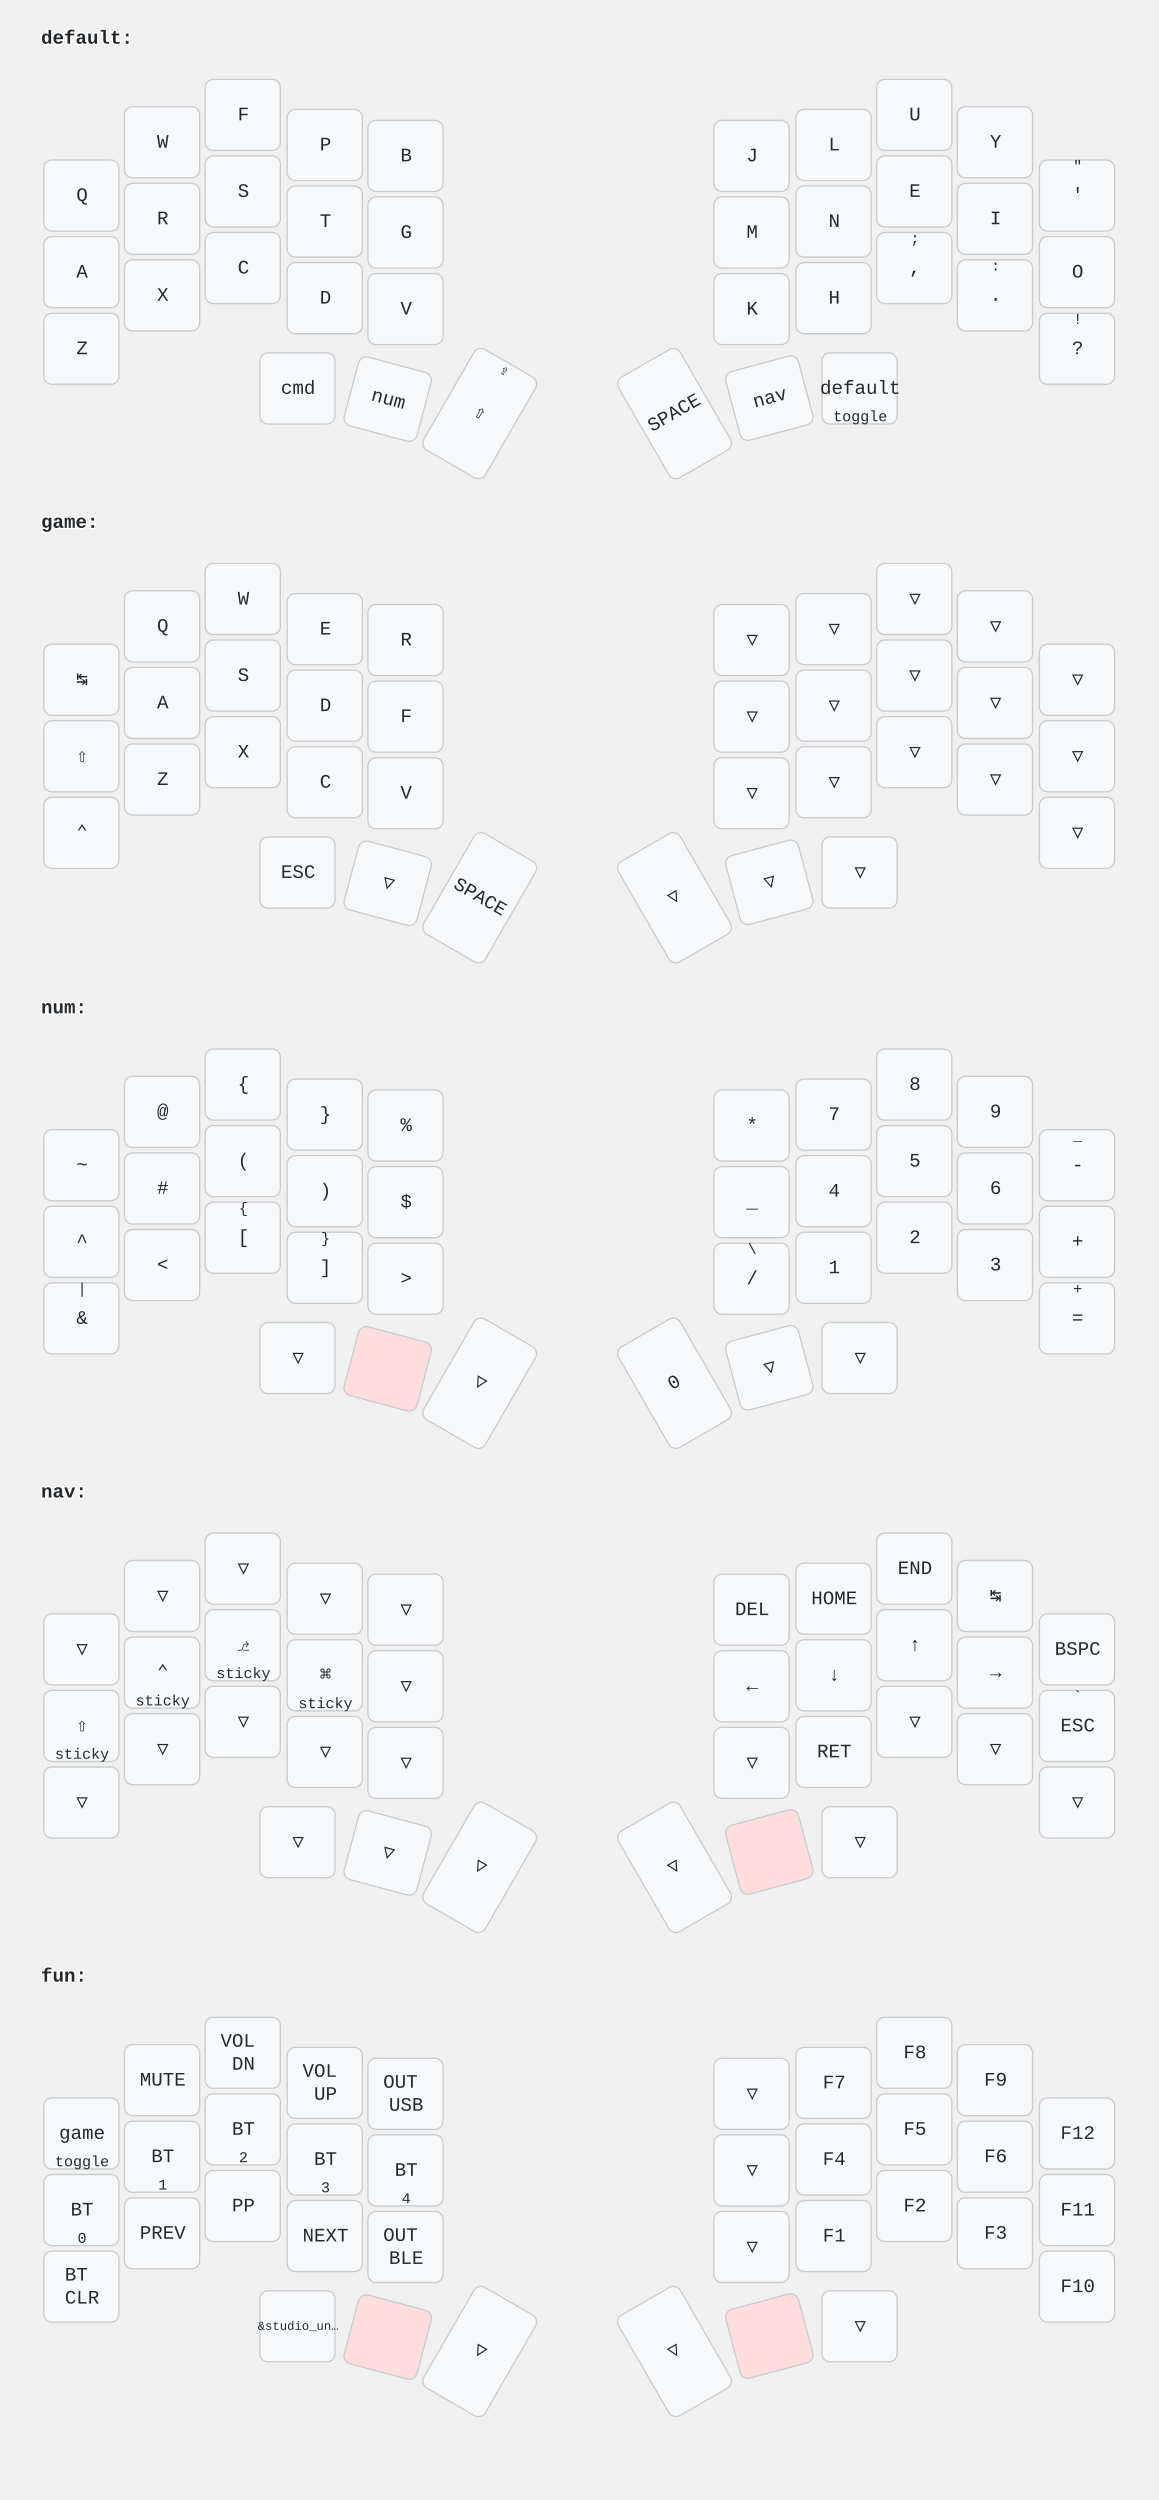
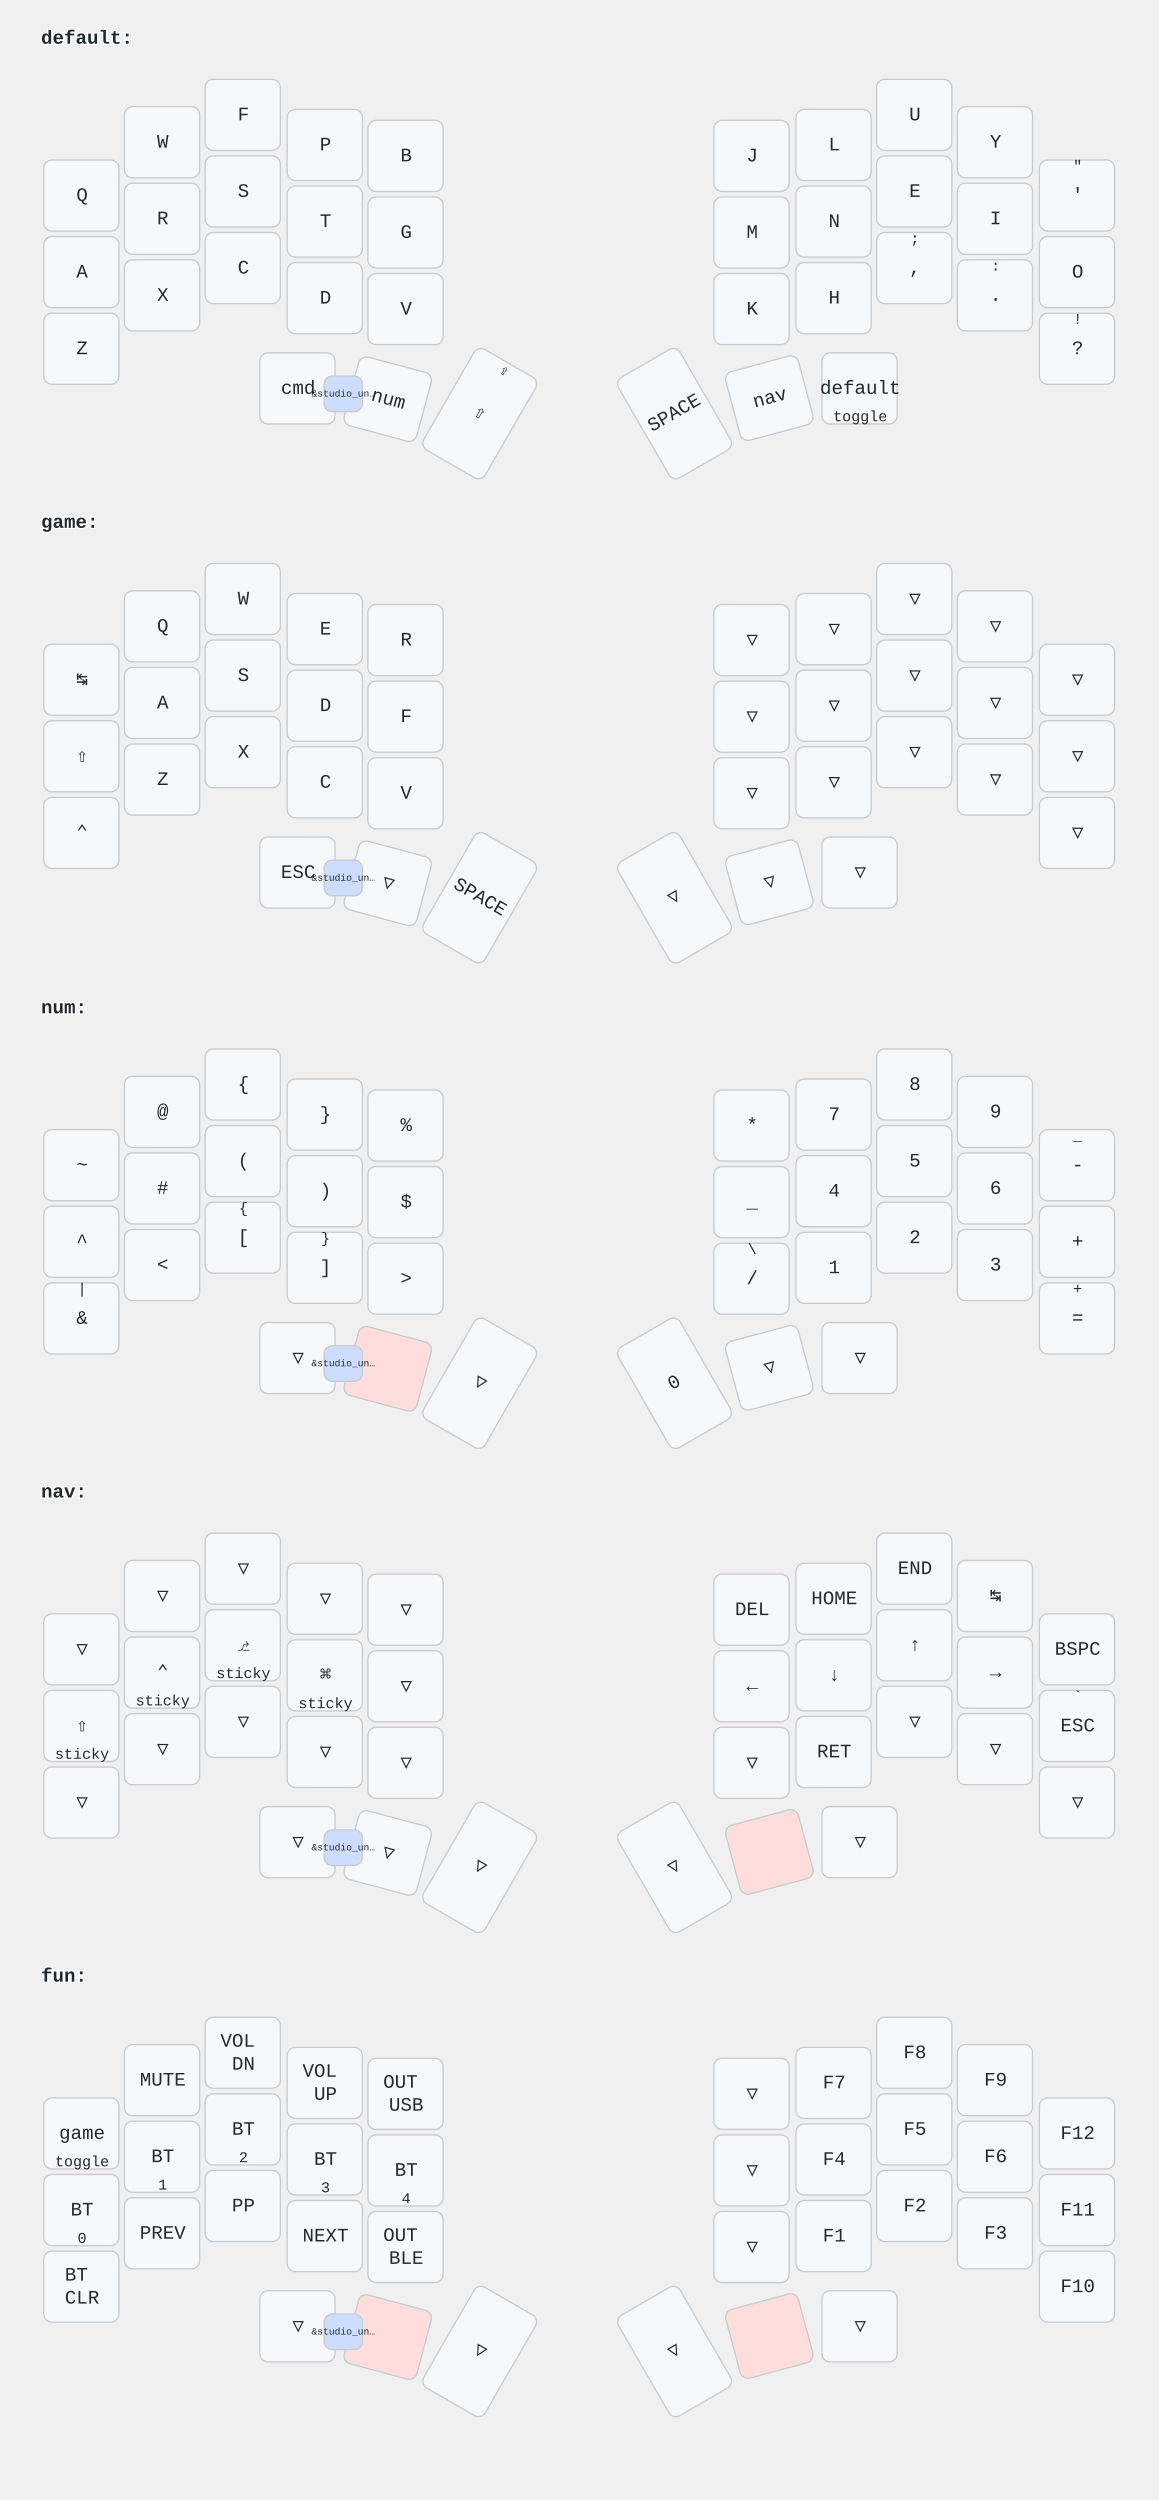
<svg xmlns="http://www.w3.org/2000/svg" width="847" height="1828" viewBox="0 0 847 1828" class="keymap">
  <style>/* font and background color specifications */
svg {
    font-family: SFMono-Regular,Consolas,Liberation Mono,Menlo,monospace;
    font-size: 14px;
    font-kerning: normal;
    text-rendering: optimizeLegibility;
    fill: #24292e;
}

/* default key styling */
rect {
    fill: #f6f8fa;
    stroke: #c9cccf;
    stroke-width: 1;
}

/* color accent for combo boxes */
rect.combo {
    fill: #cdf;
}

/* color accent for held keys */
rect.held, rect.combo.held {
    fill: #fdd;
}

/* color accent for ghost (optional) keys */
rect.ghost, rect.combo.ghost {
    fill: #ddd;
}

text {
    text-anchor: middle;
    dominant-baseline: middle;
}

/* styling for layer labels */
text.label {
    font-weight: bold;
    text-anchor: start;
    stroke: white;
    stroke-width: 2;
    paint-order: stroke;
}

/* styling for combo tap, and key hold/shifted label text */
text.combo, text.hold, text.shifted {
    font-size: 11px;
}

text.hold {
    text-anchor: middle;
    dominant-baseline: auto;
}

text.shifted {
    text-anchor: middle;
    dominant-baseline: hanging;
}

/* styling for hold/shifted label text in combo box */
text.combo.hold, text.combo.shifted {
    font-size: 8px;
}

/* styling for combo dendrons */
path {
    stroke-width: 1;
    stroke: gray;
    fill: none;
}
</style>
  <g transform="translate(30, 0)" class="layer-default">
    <text x="0" y="28" class="label" id="default">default:</text>
    <g transform="translate(0, 56)">
      <g transform="translate(30, 87)" class="key keypos-0">
        <rect rx="6" ry="6" x="-28" y="-26" width="55" height="52" class="key" />
        <text x="0" y="0" class="key tap">Q</text>
      </g>
      <g transform="translate(89, 48)" class="key keypos-1">
        <rect rx="6" ry="6" x="-28" y="-26" width="55" height="52" class="key" />
        <text x="0" y="0" class="key tap">W</text>
      </g>
      <g transform="translate(148, 28)" class="key keypos-2">
        <rect rx="6" ry="6" x="-28" y="-26" width="55" height="52" class="key" />
        <text x="0" y="0" class="key tap">F</text>
      </g>
      <g transform="translate(208, 50)" class="key keypos-3">
        <rect rx="6" ry="6" x="-28" y="-26" width="55" height="52" class="key" />
        <text x="0" y="0" class="key tap">P</text>
      </g>
      <g transform="translate(267, 58)" class="key keypos-4">
        <rect rx="6" ry="6" x="-28" y="-26" width="55" height="52" class="key" />
        <text x="0" y="0" class="key tap">B</text>
      </g>
      <g transform="translate(520, 58)" class="key keypos-5">
        <rect rx="6" ry="6" x="-28" y="-26" width="55" height="52" class="key" />
        <text x="0" y="0" class="key tap">J</text>
      </g>
      <g transform="translate(580, 50)" class="key keypos-6">
        <rect rx="6" ry="6" x="-28" y="-26" width="55" height="52" class="key" />
        <text x="0" y="0" class="key tap">L</text>
      </g>
      <g transform="translate(639, 28)" class="key keypos-7">
        <rect rx="6" ry="6" x="-28" y="-26" width="55" height="52" class="key" />
        <text x="0" y="0" class="key tap">U</text>
      </g>
      <g transform="translate(698, 48)" class="key keypos-8">
        <rect rx="6" ry="6" x="-28" y="-26" width="55" height="52" class="key" />
        <text x="0" y="0" class="key tap">Y</text>
      </g>
      <g transform="translate(758, 87)" class="key keypos-9">
        <rect rx="6" ry="6" x="-28" y="-26" width="55" height="52" class="key" />
        <text x="0" y="0" class="key tap">'</text>
        <text x="0" y="-24" class="key shifted">"</text>
      </g>
      <g transform="translate(30, 143)" class="key keypos-10">
        <rect rx="6" ry="6" x="-28" y="-26" width="55" height="52" class="key" />
        <text x="0" y="0" class="key tap">A</text>
      </g>
      <g transform="translate(89, 104)" class="key keypos-11">
        <rect rx="6" ry="6" x="-28" y="-26" width="55" height="52" class="key" />
        <text x="0" y="0" class="key tap">R</text>
      </g>
      <g transform="translate(148, 84)" class="key keypos-12">
        <rect rx="6" ry="6" x="-28" y="-26" width="55" height="52" class="key" />
        <text x="0" y="0" class="key tap">S</text>
      </g>
      <g transform="translate(208, 106)" class="key keypos-13">
        <rect rx="6" ry="6" x="-28" y="-26" width="55" height="52" class="key" />
        <text x="0" y="0" class="key tap">T</text>
      </g>
      <g transform="translate(267, 114)" class="key keypos-14">
        <rect rx="6" ry="6" x="-28" y="-26" width="55" height="52" class="key" />
        <text x="0" y="0" class="key tap">G</text>
      </g>
      <g transform="translate(520, 114)" class="key keypos-15">
        <rect rx="6" ry="6" x="-28" y="-26" width="55" height="52" class="key" />
        <text x="0" y="0" class="key tap">M</text>
      </g>
      <g transform="translate(580, 106)" class="key keypos-16">
        <rect rx="6" ry="6" x="-28" y="-26" width="55" height="52" class="key" />
        <text x="0" y="0" class="key tap">N</text>
      </g>
      <g transform="translate(639, 84)" class="key keypos-17">
        <rect rx="6" ry="6" x="-28" y="-26" width="55" height="52" class="key" />
        <text x="0" y="0" class="key tap">E</text>
      </g>
      <g transform="translate(698, 104)" class="key keypos-18">
        <rect rx="6" ry="6" x="-28" y="-26" width="55" height="52" class="key" />
        <text x="0" y="0" class="key tap">I</text>
      </g>
      <g transform="translate(758, 143)" class="key keypos-19">
        <rect rx="6" ry="6" x="-28" y="-26" width="55" height="52" class="key" />
        <text x="0" y="0" class="key tap">O</text>
      </g>
      <g transform="translate(30, 199)" class="key keypos-20">
        <rect rx="6" ry="6" x="-28" y="-26" width="55" height="52" class="key" />
        <text x="0" y="0" class="key tap">Z</text>
      </g>
      <g transform="translate(89, 160)" class="key keypos-21">
        <rect rx="6" ry="6" x="-28" y="-26" width="55" height="52" class="key" />
        <text x="0" y="0" class="key tap">X</text>
      </g>
      <g transform="translate(148, 140)" class="key keypos-22">
        <rect rx="6" ry="6" x="-28" y="-26" width="55" height="52" class="key" />
        <text x="0" y="0" class="key tap">C</text>
      </g>
      <g transform="translate(208, 162)" class="key keypos-23">
        <rect rx="6" ry="6" x="-28" y="-26" width="55" height="52" class="key" />
        <text x="0" y="0" class="key tap">D</text>
      </g>
      <g transform="translate(267, 170)" class="key keypos-24">
        <rect rx="6" ry="6" x="-28" y="-26" width="55" height="52" class="key" />
        <text x="0" y="0" class="key tap">V</text>
      </g>
      <g transform="translate(520, 170)" class="key keypos-25">
        <rect rx="6" ry="6" x="-28" y="-26" width="55" height="52" class="key" />
        <text x="0" y="0" class="key tap">K</text>
      </g>
      <g transform="translate(580, 162)" class="key keypos-26">
        <rect rx="6" ry="6" x="-28" y="-26" width="55" height="52" class="key" />
        <text x="0" y="0" class="key tap">H</text>
      </g>
      <g transform="translate(639, 140)" class="key keypos-27">
        <rect rx="6" ry="6" x="-28" y="-26" width="55" height="52" class="key" />
        <text x="0" y="0" class="key tap">,</text>
        <text x="0" y="-24" class="key shifted">;</text>
      </g>
      <g transform="translate(698, 160)" class="key keypos-28">
        <rect rx="6" ry="6" x="-28" y="-26" width="55" height="52" class="key" />
        <text x="0" y="0" class="key tap">.</text>
        <text x="0" y="-24" class="key shifted">:</text>
      </g>
      <g transform="translate(758, 199)" class="key keypos-29">
        <rect rx="6" ry="6" x="-28" y="-26" width="55" height="52" class="key" />
        <text x="0" y="0" class="key tap">?</text>
        <text x="0" y="-24" class="key shifted">!</text>
      </g>
      <g transform="translate(188, 228)" class="key keypos-30">
        <rect rx="6" ry="6" x="-28" y="-26" width="55" height="52" class="key" />
        <text x="0" y="0" class="key tap">cmd</text>
      </g>
      <g transform="translate(254, 236) rotate(15.0)" class="key keypos-31">
        <rect rx="6" ry="6" x="-28" y="-26" width="55" height="52" class="key" />
        <a href="#num">
          <text x="0" y="0" class="key tap layer-activator">num</text>
        </a>
      </g>
      <g transform="translate(321, 246) rotate(30.0)" class="key keypos-32">
        <rect rx="6" ry="6" x="-26" y="-42" width="52" height="85" class="key" />
        <text x="0" y="0" class="key tap">⇧</text>
        <text x="0" y="-40" class="key shifted">⇪</text>
      </g>
      <g transform="translate(463, 246) rotate(-30.0)" class="key keypos-33">
        <rect rx="6" ry="6" x="-26" y="-42" width="52" height="85" class="key" />
        <text x="0" y="0" class="key tap">SPACE</text>
      </g>
      <g transform="translate(533, 235) rotate(-15.0)" class="key keypos-34">
        <rect rx="6" ry="6" x="-28" y="-26" width="55" height="52" class="key" />
        <a href="#nav">
          <text x="0" y="0" class="key tap layer-activator">nav</text>
        </a>
      </g>
      <g transform="translate(599, 228)" class="key keypos-35">
        <rect rx="6" ry="6" x="-28" y="-26" width="55" height="52" class="key" />
        <a href="#default">
          <text x="0" y="0" class="key tap layer-activator">default</text>
        </a>
        <text x="0" y="24" class="key hold">toggle</text>
      </g>
+       <g class="combo combopos-0">
+         <rect rx="6" ry="6" x="207" y="219" width="28" height="26" class="combo" />
+         <text x="221" y="232" class="combo tap">
+           <tspan style="font-size: 64%">&amp;studio_un…</tspan>
+         </text>
+       </g>
    </g>
  </g>
  <g transform="translate(30, 354)" class="layer-game">
    <text x="0" y="28" class="label" id="game">game:</text>
    <g transform="translate(0, 56)">
      <g transform="translate(30, 87)" class="key keypos-0">
        <rect rx="6" ry="6" x="-28" y="-26" width="55" height="52" class="key" />
        <text x="0" y="0" class="key tap">↹</text>
      </g>
      <g transform="translate(89, 48)" class="key keypos-1">
        <rect rx="6" ry="6" x="-28" y="-26" width="55" height="52" class="key" />
        <text x="0" y="0" class="key tap">Q</text>
      </g>
      <g transform="translate(148, 28)" class="key keypos-2">
        <rect rx="6" ry="6" x="-28" y="-26" width="55" height="52" class="key" />
        <text x="0" y="0" class="key tap">W</text>
      </g>
      <g transform="translate(208, 50)" class="key keypos-3">
        <rect rx="6" ry="6" x="-28" y="-26" width="55" height="52" class="key" />
        <text x="0" y="0" class="key tap">E</text>
      </g>
      <g transform="translate(267, 58)" class="key keypos-4">
        <rect rx="6" ry="6" x="-28" y="-26" width="55" height="52" class="key" />
        <text x="0" y="0" class="key tap">R</text>
      </g>
      <g transform="translate(520, 58)" class="key trans keypos-5">
        <rect rx="6" ry="6" x="-28" y="-26" width="55" height="52" class="key trans" />
        <text x="0" y="0" class="key trans tap">▽</text>
      </g>
      <g transform="translate(580, 50)" class="key trans keypos-6">
        <rect rx="6" ry="6" x="-28" y="-26" width="55" height="52" class="key trans" />
        <text x="0" y="0" class="key trans tap">▽</text>
      </g>
      <g transform="translate(639, 28)" class="key trans keypos-7">
        <rect rx="6" ry="6" x="-28" y="-26" width="55" height="52" class="key trans" />
        <text x="0" y="0" class="key trans tap">▽</text>
      </g>
      <g transform="translate(698, 48)" class="key trans keypos-8">
        <rect rx="6" ry="6" x="-28" y="-26" width="55" height="52" class="key trans" />
        <text x="0" y="0" class="key trans tap">▽</text>
      </g>
      <g transform="translate(758, 87)" class="key trans keypos-9">
        <rect rx="6" ry="6" x="-28" y="-26" width="55" height="52" class="key trans" />
        <text x="0" y="0" class="key trans tap">▽</text>
      </g>
      <g transform="translate(30, 143)" class="key keypos-10">
        <rect rx="6" ry="6" x="-28" y="-26" width="55" height="52" class="key" />
        <text x="0" y="0" class="key tap">⇧</text>
      </g>
      <g transform="translate(89, 104)" class="key keypos-11">
        <rect rx="6" ry="6" x="-28" y="-26" width="55" height="52" class="key" />
        <text x="0" y="0" class="key tap">A</text>
      </g>
      <g transform="translate(148, 84)" class="key keypos-12">
        <rect rx="6" ry="6" x="-28" y="-26" width="55" height="52" class="key" />
        <text x="0" y="0" class="key tap">S</text>
      </g>
      <g transform="translate(208, 106)" class="key keypos-13">
        <rect rx="6" ry="6" x="-28" y="-26" width="55" height="52" class="key" />
        <text x="0" y="0" class="key tap">D</text>
      </g>
      <g transform="translate(267, 114)" class="key keypos-14">
        <rect rx="6" ry="6" x="-28" y="-26" width="55" height="52" class="key" />
        <text x="0" y="0" class="key tap">F</text>
      </g>
      <g transform="translate(520, 114)" class="key trans keypos-15">
        <rect rx="6" ry="6" x="-28" y="-26" width="55" height="52" class="key trans" />
        <text x="0" y="0" class="key trans tap">▽</text>
      </g>
      <g transform="translate(580, 106)" class="key trans keypos-16">
        <rect rx="6" ry="6" x="-28" y="-26" width="55" height="52" class="key trans" />
        <text x="0" y="0" class="key trans tap">▽</text>
      </g>
      <g transform="translate(639, 84)" class="key trans keypos-17">
        <rect rx="6" ry="6" x="-28" y="-26" width="55" height="52" class="key trans" />
        <text x="0" y="0" class="key trans tap">▽</text>
      </g>
      <g transform="translate(698, 104)" class="key trans keypos-18">
        <rect rx="6" ry="6" x="-28" y="-26" width="55" height="52" class="key trans" />
        <text x="0" y="0" class="key trans tap">▽</text>
      </g>
      <g transform="translate(758, 143)" class="key trans keypos-19">
        <rect rx="6" ry="6" x="-28" y="-26" width="55" height="52" class="key trans" />
        <text x="0" y="0" class="key trans tap">▽</text>
      </g>
      <g transform="translate(30, 199)" class="key keypos-20">
        <rect rx="6" ry="6" x="-28" y="-26" width="55" height="52" class="key" />
        <text x="0" y="0" class="key tap">⌃</text>
      </g>
      <g transform="translate(89, 160)" class="key keypos-21">
        <rect rx="6" ry="6" x="-28" y="-26" width="55" height="52" class="key" />
        <text x="0" y="0" class="key tap">Z</text>
      </g>
      <g transform="translate(148, 140)" class="key keypos-22">
        <rect rx="6" ry="6" x="-28" y="-26" width="55" height="52" class="key" />
        <text x="0" y="0" class="key tap">X</text>
      </g>
      <g transform="translate(208, 162)" class="key keypos-23">
        <rect rx="6" ry="6" x="-28" y="-26" width="55" height="52" class="key" />
        <text x="0" y="0" class="key tap">C</text>
      </g>
      <g transform="translate(267, 170)" class="key keypos-24">
        <rect rx="6" ry="6" x="-28" y="-26" width="55" height="52" class="key" />
        <text x="0" y="0" class="key tap">V</text>
      </g>
      <g transform="translate(520, 170)" class="key trans keypos-25">
        <rect rx="6" ry="6" x="-28" y="-26" width="55" height="52" class="key trans" />
        <text x="0" y="0" class="key trans tap">▽</text>
      </g>
      <g transform="translate(580, 162)" class="key trans keypos-26">
        <rect rx="6" ry="6" x="-28" y="-26" width="55" height="52" class="key trans" />
        <text x="0" y="0" class="key trans tap">▽</text>
      </g>
      <g transform="translate(639, 140)" class="key trans keypos-27">
        <rect rx="6" ry="6" x="-28" y="-26" width="55" height="52" class="key trans" />
        <text x="0" y="0" class="key trans tap">▽</text>
      </g>
      <g transform="translate(698, 160)" class="key trans keypos-28">
        <rect rx="6" ry="6" x="-28" y="-26" width="55" height="52" class="key trans" />
        <text x="0" y="0" class="key trans tap">▽</text>
      </g>
      <g transform="translate(758, 199)" class="key trans keypos-29">
        <rect rx="6" ry="6" x="-28" y="-26" width="55" height="52" class="key trans" />
        <text x="0" y="0" class="key trans tap">▽</text>
      </g>
      <g transform="translate(188, 228)" class="key keypos-30">
        <rect rx="6" ry="6" x="-28" y="-26" width="55" height="52" class="key" />
        <text x="0" y="0" class="key tap">ESC</text>
      </g>
      <g transform="translate(254, 236) rotate(15.0)" class="key trans keypos-31">
        <rect rx="6" ry="6" x="-28" y="-26" width="55" height="52" class="key trans" />
        <text x="0" y="0" class="key trans tap">▽</text>
      </g>
      <g transform="translate(321, 246) rotate(30.0)" class="key keypos-32">
        <rect rx="6" ry="6" x="-26" y="-42" width="52" height="85" class="key" />
        <text x="0" y="0" class="key tap">SPACE</text>
      </g>
      <g transform="translate(463, 246) rotate(-30.0)" class="key trans keypos-33">
        <rect rx="6" ry="6" x="-26" y="-42" width="52" height="85" class="key trans" />
        <text x="0" y="0" class="key trans tap">▽</text>
      </g>
      <g transform="translate(533, 235) rotate(-15.0)" class="key trans keypos-34">
        <rect rx="6" ry="6" x="-28" y="-26" width="55" height="52" class="key trans" />
        <text x="0" y="0" class="key trans tap">▽</text>
      </g>
      <g transform="translate(599, 228)" class="key trans keypos-35">
        <rect rx="6" ry="6" x="-28" y="-26" width="55" height="52" class="key trans" />
        <text x="0" y="0" class="key trans tap">▽</text>
      </g>
+       <g class="combo combopos-0">
+         <rect rx="6" ry="6" x="207" y="219" width="28" height="26" class="combo" />
+         <text x="221" y="232" class="combo tap">
+           <tspan style="font-size: 64%">&amp;studio_un…</tspan>
+         </text>
+       </g>
    </g>
  </g>
  <g transform="translate(30, 709)" class="layer-num">
    <text x="0" y="28" class="label" id="num">num:</text>
    <g transform="translate(0, 56)">
      <g transform="translate(30, 87)" class="key keypos-0">
        <rect rx="6" ry="6" x="-28" y="-26" width="55" height="52" class="key" />
        <text x="0" y="0" class="key tap">~</text>
      </g>
      <g transform="translate(89, 48)" class="key keypos-1">
        <rect rx="6" ry="6" x="-28" y="-26" width="55" height="52" class="key" />
        <text x="0" y="0" class="key tap">@</text>
      </g>
      <g transform="translate(148, 28)" class="key keypos-2">
        <rect rx="6" ry="6" x="-28" y="-26" width="55" height="52" class="key" />
        <text x="0" y="0" class="key tap">{</text>
      </g>
      <g transform="translate(208, 50)" class="key keypos-3">
        <rect rx="6" ry="6" x="-28" y="-26" width="55" height="52" class="key" />
        <text x="0" y="0" class="key tap">}</text>
      </g>
      <g transform="translate(267, 58)" class="key keypos-4">
        <rect rx="6" ry="6" x="-28" y="-26" width="55" height="52" class="key" />
        <text x="0" y="0" class="key tap">%</text>
      </g>
      <g transform="translate(520, 58)" class="key keypos-5">
        <rect rx="6" ry="6" x="-28" y="-26" width="55" height="52" class="key" />
        <text x="0" y="0" class="key tap">*</text>
      </g>
      <g transform="translate(580, 50)" class="key keypos-6">
        <rect rx="6" ry="6" x="-28" y="-26" width="55" height="52" class="key" />
        <text x="0" y="0" class="key tap">7</text>
      </g>
      <g transform="translate(639, 28)" class="key keypos-7">
        <rect rx="6" ry="6" x="-28" y="-26" width="55" height="52" class="key" />
        <text x="0" y="0" class="key tap">8</text>
      </g>
      <g transform="translate(698, 48)" class="key keypos-8">
        <rect rx="6" ry="6" x="-28" y="-26" width="55" height="52" class="key" />
        <text x="0" y="0" class="key tap">9</text>
      </g>
      <g transform="translate(758, 87)" class="key keypos-9">
        <rect rx="6" ry="6" x="-28" y="-26" width="55" height="52" class="key" />
        <text x="0" y="0" class="key tap">-</text>
        <text x="0" y="-24" class="key shifted">_</text>
      </g>
      <g transform="translate(30, 143)" class="key keypos-10">
        <rect rx="6" ry="6" x="-28" y="-26" width="55" height="52" class="key" />
        <text x="0" y="0" class="key tap">^</text>
      </g>
      <g transform="translate(89, 104)" class="key keypos-11">
        <rect rx="6" ry="6" x="-28" y="-26" width="55" height="52" class="key" />
        <text x="0" y="0" class="key tap">#</text>
      </g>
      <g transform="translate(148, 84)" class="key keypos-12">
        <rect rx="6" ry="6" x="-28" y="-26" width="55" height="52" class="key" />
        <text x="0" y="0" class="key tap">(</text>
      </g>
      <g transform="translate(208, 106)" class="key keypos-13">
        <rect rx="6" ry="6" x="-28" y="-26" width="55" height="52" class="key" />
        <text x="0" y="0" class="key tap">)</text>
      </g>
      <g transform="translate(267, 114)" class="key keypos-14">
        <rect rx="6" ry="6" x="-28" y="-26" width="55" height="52" class="key" />
        <text x="0" y="0" class="key tap">$</text>
      </g>
      <g transform="translate(520, 114)" class="key keypos-15">
        <rect rx="6" ry="6" x="-28" y="-26" width="55" height="52" class="key" />
        <text x="0" y="0" class="key tap">_</text>
      </g>
      <g transform="translate(580, 106)" class="key keypos-16">
        <rect rx="6" ry="6" x="-28" y="-26" width="55" height="52" class="key" />
        <text x="0" y="0" class="key tap">4</text>
      </g>
      <g transform="translate(639, 84)" class="key keypos-17">
        <rect rx="6" ry="6" x="-28" y="-26" width="55" height="52" class="key" />
        <text x="0" y="0" class="key tap">5</text>
      </g>
      <g transform="translate(698, 104)" class="key keypos-18">
        <rect rx="6" ry="6" x="-28" y="-26" width="55" height="52" class="key" />
        <text x="0" y="0" class="key tap">6</text>
      </g>
      <g transform="translate(758, 143)" class="key keypos-19">
        <rect rx="6" ry="6" x="-28" y="-26" width="55" height="52" class="key" />
        <text x="0" y="0" class="key tap">+</text>
      </g>
      <g transform="translate(30, 199)" class="key keypos-20">
        <rect rx="6" ry="6" x="-28" y="-26" width="55" height="52" class="key" />
        <text x="0" y="0" class="key tap">&amp;</text>
        <text x="0" y="-24" class="key shifted">|</text>
      </g>
      <g transform="translate(89, 160)" class="key keypos-21">
        <rect rx="6" ry="6" x="-28" y="-26" width="55" height="52" class="key" />
        <text x="0" y="0" class="key tap">&lt;</text>
      </g>
      <g transform="translate(148, 140)" class="key keypos-22">
        <rect rx="6" ry="6" x="-28" y="-26" width="55" height="52" class="key" />
        <text x="0" y="0" class="key tap">[</text>
        <text x="0" y="-24" class="key shifted">{</text>
      </g>
      <g transform="translate(208, 162)" class="key keypos-23">
        <rect rx="6" ry="6" x="-28" y="-26" width="55" height="52" class="key" />
        <text x="0" y="0" class="key tap">]</text>
        <text x="0" y="-24" class="key shifted">}</text>
      </g>
      <g transform="translate(267, 170)" class="key keypos-24">
        <rect rx="6" ry="6" x="-28" y="-26" width="55" height="52" class="key" />
        <text x="0" y="0" class="key tap">&gt;</text>
      </g>
      <g transform="translate(520, 170)" class="key keypos-25">
        <rect rx="6" ry="6" x="-28" y="-26" width="55" height="52" class="key" />
        <text x="0" y="0" class="key tap">/</text>
        <text x="0" y="-24" class="key shifted">\</text>
      </g>
      <g transform="translate(580, 162)" class="key keypos-26">
        <rect rx="6" ry="6" x="-28" y="-26" width="55" height="52" class="key" />
        <text x="0" y="0" class="key tap">1</text>
      </g>
      <g transform="translate(639, 140)" class="key keypos-27">
        <rect rx="6" ry="6" x="-28" y="-26" width="55" height="52" class="key" />
        <text x="0" y="0" class="key tap">2</text>
      </g>
      <g transform="translate(698, 160)" class="key keypos-28">
        <rect rx="6" ry="6" x="-28" y="-26" width="55" height="52" class="key" />
        <text x="0" y="0" class="key tap">3</text>
      </g>
      <g transform="translate(758, 199)" class="key keypos-29">
        <rect rx="6" ry="6" x="-28" y="-26" width="55" height="52" class="key" />
        <text x="0" y="0" class="key tap">=</text>
        <text x="0" y="-24" class="key shifted">+</text>
      </g>
      <g transform="translate(188, 228)" class="key trans keypos-30">
        <rect rx="6" ry="6" x="-28" y="-26" width="55" height="52" class="key trans" />
        <text x="0" y="0" class="key trans tap">▽</text>
      </g>
      <g transform="translate(254, 236) rotate(15.0)" class="key held keypos-31">
        <rect rx="6" ry="6" x="-28" y="-26" width="55" height="52" class="key held" />
      </g>
      <g transform="translate(321, 246) rotate(30.0)" class="key trans keypos-32">
        <rect rx="6" ry="6" x="-26" y="-42" width="52" height="85" class="key trans" />
        <text x="0" y="0" class="key trans tap">▽</text>
      </g>
      <g transform="translate(463, 246) rotate(-30.0)" class="key keypos-33">
        <rect rx="6" ry="6" x="-26" y="-42" width="52" height="85" class="key" />
        <text x="0" y="0" class="key tap">0</text>
      </g>
      <g transform="translate(533, 235) rotate(-15.0)" class="key trans keypos-34">
        <rect rx="6" ry="6" x="-28" y="-26" width="55" height="52" class="key trans" />
        <text x="0" y="0" class="key trans tap">▽</text>
      </g>
      <g transform="translate(599, 228)" class="key trans keypos-35">
        <rect rx="6" ry="6" x="-28" y="-26" width="55" height="52" class="key trans" />
        <text x="0" y="0" class="key trans tap">▽</text>
      </g>
+       <g class="combo combopos-0">
+         <rect rx="6" ry="6" x="207" y="219" width="28" height="26" class="combo" />
+         <text x="221" y="232" class="combo tap">
+           <tspan style="font-size: 64%">&amp;studio_un…</tspan>
+         </text>
+       </g>
    </g>
  </g>
  <g transform="translate(30, 1063)" class="layer-nav">
    <text x="0" y="28" class="label" id="nav">nav:</text>
    <g transform="translate(0, 56)">
      <g transform="translate(30, 87)" class="key trans keypos-0">
        <rect rx="6" ry="6" x="-28" y="-26" width="55" height="52" class="key trans" />
        <text x="0" y="0" class="key trans tap">▽</text>
      </g>
      <g transform="translate(89, 48)" class="key trans keypos-1">
        <rect rx="6" ry="6" x="-28" y="-26" width="55" height="52" class="key trans" />
        <text x="0" y="0" class="key trans tap">▽</text>
      </g>
      <g transform="translate(148, 28)" class="key trans keypos-2">
        <rect rx="6" ry="6" x="-28" y="-26" width="55" height="52" class="key trans" />
        <text x="0" y="0" class="key trans tap">▽</text>
      </g>
      <g transform="translate(208, 50)" class="key trans keypos-3">
        <rect rx="6" ry="6" x="-28" y="-26" width="55" height="52" class="key trans" />
        <text x="0" y="0" class="key trans tap">▽</text>
      </g>
      <g transform="translate(267, 58)" class="key trans keypos-4">
        <rect rx="6" ry="6" x="-28" y="-26" width="55" height="52" class="key trans" />
        <text x="0" y="0" class="key trans tap">▽</text>
      </g>
      <g transform="translate(520, 58)" class="key keypos-5">
        <rect rx="6" ry="6" x="-28" y="-26" width="55" height="52" class="key" />
        <text x="0" y="0" class="key tap">DEL</text>
      </g>
      <g transform="translate(580, 50)" class="key keypos-6">
        <rect rx="6" ry="6" x="-28" y="-26" width="55" height="52" class="key" />
        <text x="0" y="0" class="key tap">HOME</text>
      </g>
      <g transform="translate(639, 28)" class="key keypos-7">
        <rect rx="6" ry="6" x="-28" y="-26" width="55" height="52" class="key" />
        <text x="0" y="0" class="key tap">END</text>
      </g>
      <g transform="translate(698, 48)" class="key keypos-8">
        <rect rx="6" ry="6" x="-28" y="-26" width="55" height="52" class="key" />
        <text x="0" y="0" class="key tap">↹</text>
      </g>
      <g transform="translate(758, 87)" class="key keypos-9">
        <rect rx="6" ry="6" x="-28" y="-26" width="55" height="52" class="key" />
        <text x="0" y="0" class="key tap">BSPC</text>
      </g>
      <g transform="translate(30, 143)" class="key keypos-10">
        <rect rx="6" ry="6" x="-28" y="-26" width="55" height="52" class="key" />
        <text x="0" y="0" class="key tap">⇧</text>
        <text x="0" y="24" class="key hold">sticky</text>
      </g>
      <g transform="translate(89, 104)" class="key keypos-11">
        <rect rx="6" ry="6" x="-28" y="-26" width="55" height="52" class="key" />
        <text x="0" y="0" class="key tap">⌃</text>
        <text x="0" y="24" class="key hold">sticky</text>
      </g>
      <g transform="translate(148, 84)" class="key keypos-12">
        <rect rx="6" ry="6" x="-28" y="-26" width="55" height="52" class="key" />
        <text x="0" y="0" class="key tap">⎇</text>
        <text x="0" y="24" class="key hold">sticky</text>
      </g>
      <g transform="translate(208, 106)" class="key keypos-13">
        <rect rx="6" ry="6" x="-28" y="-26" width="55" height="52" class="key" />
        <text x="0" y="0" class="key tap">⌘</text>
        <text x="0" y="24" class="key hold">sticky</text>
      </g>
      <g transform="translate(267, 114)" class="key trans keypos-14">
        <rect rx="6" ry="6" x="-28" y="-26" width="55" height="52" class="key trans" />
        <text x="0" y="0" class="key trans tap">▽</text>
      </g>
      <g transform="translate(520, 114)" class="key keypos-15">
        <rect rx="6" ry="6" x="-28" y="-26" width="55" height="52" class="key" />
        <text x="0" y="0" class="key tap">←</text>
      </g>
      <g transform="translate(580, 106)" class="key keypos-16">
        <rect rx="6" ry="6" x="-28" y="-26" width="55" height="52" class="key" />
        <text x="0" y="0" class="key tap">↓</text>
      </g>
      <g transform="translate(639, 84)" class="key keypos-17">
        <rect rx="6" ry="6" x="-28" y="-26" width="55" height="52" class="key" />
        <text x="0" y="0" class="key tap">↑</text>
      </g>
      <g transform="translate(698, 104)" class="key keypos-18">
        <rect rx="6" ry="6" x="-28" y="-26" width="55" height="52" class="key" />
        <text x="0" y="0" class="key tap">→</text>
      </g>
      <g transform="translate(758, 143)" class="key keypos-19">
        <rect rx="6" ry="6" x="-28" y="-26" width="55" height="52" class="key" />
        <text x="0" y="0" class="key tap">ESC</text>
        <text x="0" y="-24" class="key shifted">`</text>
      </g>
      <g transform="translate(30, 199)" class="key trans keypos-20">
        <rect rx="6" ry="6" x="-28" y="-26" width="55" height="52" class="key trans" />
        <text x="0" y="0" class="key trans tap">▽</text>
      </g>
      <g transform="translate(89, 160)" class="key trans keypos-21">
        <rect rx="6" ry="6" x="-28" y="-26" width="55" height="52" class="key trans" />
        <text x="0" y="0" class="key trans tap">▽</text>
      </g>
      <g transform="translate(148, 140)" class="key trans keypos-22">
        <rect rx="6" ry="6" x="-28" y="-26" width="55" height="52" class="key trans" />
        <text x="0" y="0" class="key trans tap">▽</text>
      </g>
      <g transform="translate(208, 162)" class="key trans keypos-23">
        <rect rx="6" ry="6" x="-28" y="-26" width="55" height="52" class="key trans" />
        <text x="0" y="0" class="key trans tap">▽</text>
      </g>
      <g transform="translate(267, 170)" class="key trans keypos-24">
        <rect rx="6" ry="6" x="-28" y="-26" width="55" height="52" class="key trans" />
        <text x="0" y="0" class="key trans tap">▽</text>
      </g>
      <g transform="translate(520, 170)" class="key trans keypos-25">
        <rect rx="6" ry="6" x="-28" y="-26" width="55" height="52" class="key trans" />
        <text x="0" y="0" class="key trans tap">▽</text>
      </g>
      <g transform="translate(580, 162)" class="key keypos-26">
        <rect rx="6" ry="6" x="-28" y="-26" width="55" height="52" class="key" />
        <text x="0" y="0" class="key tap">RET</text>
      </g>
      <g transform="translate(639, 140)" class="key trans keypos-27">
        <rect rx="6" ry="6" x="-28" y="-26" width="55" height="52" class="key trans" />
        <text x="0" y="0" class="key trans tap">▽</text>
      </g>
      <g transform="translate(698, 160)" class="key trans keypos-28">
        <rect rx="6" ry="6" x="-28" y="-26" width="55" height="52" class="key trans" />
        <text x="0" y="0" class="key trans tap">▽</text>
      </g>
      <g transform="translate(758, 199)" class="key trans keypos-29">
        <rect rx="6" ry="6" x="-28" y="-26" width="55" height="52" class="key trans" />
        <text x="0" y="0" class="key trans tap">▽</text>
      </g>
      <g transform="translate(188, 228)" class="key trans keypos-30">
        <rect rx="6" ry="6" x="-28" y="-26" width="55" height="52" class="key trans" />
        <text x="0" y="0" class="key trans tap">▽</text>
      </g>
      <g transform="translate(254, 236) rotate(15.0)" class="key trans keypos-31">
        <rect rx="6" ry="6" x="-28" y="-26" width="55" height="52" class="key trans" />
        <text x="0" y="0" class="key trans tap">▽</text>
      </g>
      <g transform="translate(321, 246) rotate(30.0)" class="key trans keypos-32">
        <rect rx="6" ry="6" x="-26" y="-42" width="52" height="85" class="key trans" />
        <text x="0" y="0" class="key trans tap">▽</text>
      </g>
      <g transform="translate(463, 246) rotate(-30.0)" class="key trans keypos-33">
        <rect rx="6" ry="6" x="-26" y="-42" width="52" height="85" class="key trans" />
        <text x="0" y="0" class="key trans tap">▽</text>
      </g>
      <g transform="translate(533, 235) rotate(-15.0)" class="key held keypos-34">
        <rect rx="6" ry="6" x="-28" y="-26" width="55" height="52" class="key held" />
      </g>
      <g transform="translate(599, 228)" class="key trans keypos-35">
        <rect rx="6" ry="6" x="-28" y="-26" width="55" height="52" class="key trans" />
        <text x="0" y="0" class="key trans tap">▽</text>
      </g>
+       <g class="combo combopos-0">
+         <rect rx="6" ry="6" x="207" y="219" width="28" height="26" class="combo" />
+         <text x="221" y="232" class="combo tap">
+           <tspan style="font-size: 64%">&amp;studio_un…</tspan>
+         </text>
+       </g>
    </g>
  </g>
  <g transform="translate(30, 1417)" class="layer-fun">
    <text x="0" y="28" class="label" id="fun">fun:</text>
    <g transform="translate(0, 56)">
      <g transform="translate(30, 87)" class="key keypos-0">
        <rect rx="6" ry="6" x="-28" y="-26" width="55" height="52" class="key" />
        <a href="#game">
          <text x="0" y="0" class="key tap layer-activator">game</text>
        </a>
        <text x="0" y="24" class="key hold">toggle</text>
      </g>
      <g transform="translate(89, 48)" class="key keypos-1">
        <rect rx="6" ry="6" x="-28" y="-26" width="55" height="52" class="key" />
        <text x="0" y="0" class="key tap">MUTE</text>
      </g>
      <g transform="translate(148, 28)" class="key keypos-2">
        <rect rx="6" ry="6" x="-28" y="-26" width="55" height="52" class="key" />
        <text x="0" y="0" class="key tap">
          <tspan x="0" dy="-0.6em">VOL</tspan>
          <tspan x="0" dy="1.2em">DN</tspan>
        </text>
      </g>
      <g transform="translate(208, 50)" class="key keypos-3">
        <rect rx="6" ry="6" x="-28" y="-26" width="55" height="52" class="key" />
        <text x="0" y="0" class="key tap">
          <tspan x="0" dy="-0.6em">VOL</tspan>
          <tspan x="0" dy="1.2em">UP</tspan>
        </text>
      </g>
      <g transform="translate(267, 58)" class="key keypos-4">
        <rect rx="6" ry="6" x="-28" y="-26" width="55" height="52" class="key" />
        <text x="0" y="0" class="key tap">
          <tspan x="0" dy="-0.6em">OUT</tspan>
          <tspan x="0" dy="1.2em">USB</tspan>
        </text>
      </g>
      <g transform="translate(520, 58)" class="key trans keypos-5">
        <rect rx="6" ry="6" x="-28" y="-26" width="55" height="52" class="key trans" />
        <text x="0" y="0" class="key trans tap">▽</text>
      </g>
      <g transform="translate(580, 50)" class="key keypos-6">
        <rect rx="6" ry="6" x="-28" y="-26" width="55" height="52" class="key" />
        <text x="0" y="0" class="key tap">F7</text>
      </g>
      <g transform="translate(639, 28)" class="key keypos-7">
        <rect rx="6" ry="6" x="-28" y="-26" width="55" height="52" class="key" />
        <text x="0" y="0" class="key tap">F8</text>
      </g>
      <g transform="translate(698, 48)" class="key keypos-8">
        <rect rx="6" ry="6" x="-28" y="-26" width="55" height="52" class="key" />
        <text x="0" y="0" class="key tap">F9</text>
      </g>
      <g transform="translate(758, 87)" class="key keypos-9">
        <rect rx="6" ry="6" x="-28" y="-26" width="55" height="52" class="key" />
        <text x="0" y="0" class="key tap">F12</text>
      </g>
      <g transform="translate(30, 143)" class="key keypos-10">
        <rect rx="6" ry="6" x="-28" y="-26" width="55" height="52" class="key" />
        <text x="0" y="0" class="key tap">BT</text>
        <text x="0" y="24" class="key hold">0</text>
      </g>
      <g transform="translate(89, 104)" class="key keypos-11">
        <rect rx="6" ry="6" x="-28" y="-26" width="55" height="52" class="key" />
        <text x="0" y="0" class="key tap">BT</text>
        <text x="0" y="24" class="key hold">1</text>
      </g>
      <g transform="translate(148, 84)" class="key keypos-12">
        <rect rx="6" ry="6" x="-28" y="-26" width="55" height="52" class="key" />
        <text x="0" y="0" class="key tap">BT</text>
        <text x="0" y="24" class="key hold">2</text>
      </g>
      <g transform="translate(208, 106)" class="key keypos-13">
        <rect rx="6" ry="6" x="-28" y="-26" width="55" height="52" class="key" />
        <text x="0" y="0" class="key tap">BT</text>
        <text x="0" y="24" class="key hold">3</text>
      </g>
      <g transform="translate(267, 114)" class="key keypos-14">
        <rect rx="6" ry="6" x="-28" y="-26" width="55" height="52" class="key" />
        <text x="0" y="0" class="key tap">BT</text>
        <text x="0" y="24" class="key hold">4</text>
      </g>
      <g transform="translate(520, 114)" class="key trans keypos-15">
        <rect rx="6" ry="6" x="-28" y="-26" width="55" height="52" class="key trans" />
        <text x="0" y="0" class="key trans tap">▽</text>
      </g>
      <g transform="translate(580, 106)" class="key keypos-16">
        <rect rx="6" ry="6" x="-28" y="-26" width="55" height="52" class="key" />
        <text x="0" y="0" class="key tap">F4</text>
      </g>
      <g transform="translate(639, 84)" class="key keypos-17">
        <rect rx="6" ry="6" x="-28" y="-26" width="55" height="52" class="key" />
        <text x="0" y="0" class="key tap">F5</text>
      </g>
      <g transform="translate(698, 104)" class="key keypos-18">
        <rect rx="6" ry="6" x="-28" y="-26" width="55" height="52" class="key" />
        <text x="0" y="0" class="key tap">F6</text>
      </g>
      <g transform="translate(758, 143)" class="key keypos-19">
        <rect rx="6" ry="6" x="-28" y="-26" width="55" height="52" class="key" />
        <text x="0" y="0" class="key tap">F11</text>
      </g>
      <g transform="translate(30, 199)" class="key keypos-20">
        <rect rx="6" ry="6" x="-28" y="-26" width="55" height="52" class="key" />
        <text x="0" y="0" class="key tap">
          <tspan x="0" dy="-0.6em">BT</tspan>
          <tspan x="0" dy="1.2em">CLR</tspan>
        </text>
      </g>
      <g transform="translate(89, 160)" class="key keypos-21">
        <rect rx="6" ry="6" x="-28" y="-26" width="55" height="52" class="key" />
        <text x="0" y="0" class="key tap">PREV</text>
      </g>
      <g transform="translate(148, 140)" class="key keypos-22">
        <rect rx="6" ry="6" x="-28" y="-26" width="55" height="52" class="key" />
        <text x="0" y="0" class="key tap">PP</text>
      </g>
      <g transform="translate(208, 162)" class="key keypos-23">
        <rect rx="6" ry="6" x="-28" y="-26" width="55" height="52" class="key" />
        <text x="0" y="0" class="key tap">NEXT</text>
      </g>
      <g transform="translate(267, 170)" class="key keypos-24">
        <rect rx="6" ry="6" x="-28" y="-26" width="55" height="52" class="key" />
        <text x="0" y="0" class="key tap">
          <tspan x="0" dy="-0.6em">OUT</tspan>
          <tspan x="0" dy="1.2em">BLE</tspan>
        </text>
      </g>
      <g transform="translate(520, 170)" class="key trans keypos-25">
        <rect rx="6" ry="6" x="-28" y="-26" width="55" height="52" class="key trans" />
        <text x="0" y="0" class="key trans tap">▽</text>
      </g>
      <g transform="translate(580, 162)" class="key keypos-26">
        <rect rx="6" ry="6" x="-28" y="-26" width="55" height="52" class="key" />
        <text x="0" y="0" class="key tap">F1</text>
      </g>
      <g transform="translate(639, 140)" class="key keypos-27">
        <rect rx="6" ry="6" x="-28" y="-26" width="55" height="52" class="key" />
        <text x="0" y="0" class="key tap">F2</text>
      </g>
      <g transform="translate(698, 160)" class="key keypos-28">
        <rect rx="6" ry="6" x="-28" y="-26" width="55" height="52" class="key" />
        <text x="0" y="0" class="key tap">F3</text>
      </g>
      <g transform="translate(758, 199)" class="key keypos-29">
        <rect rx="6" ry="6" x="-28" y="-26" width="55" height="52" class="key" />
        <text x="0" y="0" class="key tap">F10</text>
      </g>
-       <g transform="translate(188, 228)" class="key keypos-30">
-         <rect rx="6" ry="6" x="-28" y="-26" width="55" height="52" class="key" />
-         <text x="0" y="0" class="key tap">
-           <tspan style="font-size: 64%">&amp;studio_un…</tspan>
-         </text>
+       <g transform="translate(188, 228)" class="key trans keypos-30">
+         <rect rx="6" ry="6" x="-28" y="-26" width="55" height="52" class="key trans" />
+         <text x="0" y="0" class="key trans tap">▽</text>
      </g>
      <g transform="translate(254, 236) rotate(15.0)" class="key held keypos-31">
        <rect rx="6" ry="6" x="-28" y="-26" width="55" height="52" class="key held" />
      </g>
      <g transform="translate(321, 246) rotate(30.0)" class="key trans keypos-32">
        <rect rx="6" ry="6" x="-26" y="-42" width="52" height="85" class="key trans" />
        <text x="0" y="0" class="key trans tap">▽</text>
      </g>
      <g transform="translate(463, 246) rotate(-30.0)" class="key trans keypos-33">
        <rect rx="6" ry="6" x="-26" y="-42" width="52" height="85" class="key trans" />
        <text x="0" y="0" class="key trans tap">▽</text>
      </g>
      <g transform="translate(533, 235) rotate(-15.0)" class="key held keypos-34">
        <rect rx="6" ry="6" x="-28" y="-26" width="55" height="52" class="key held" />
      </g>
      <g transform="translate(599, 228)" class="key trans keypos-35">
        <rect rx="6" ry="6" x="-28" y="-26" width="55" height="52" class="key trans" />
        <text x="0" y="0" class="key trans tap">▽</text>
+       </g>
+       <g class="combo combopos-0">
+         <rect rx="6" ry="6" x="207" y="219" width="28" height="26" class="combo" />
+         <text x="221" y="232" class="combo tap">
+           <tspan style="font-size: 64%">&amp;studio_un…</tspan>
+         </text>
      </g>
    </g>
  </g>
</svg>
